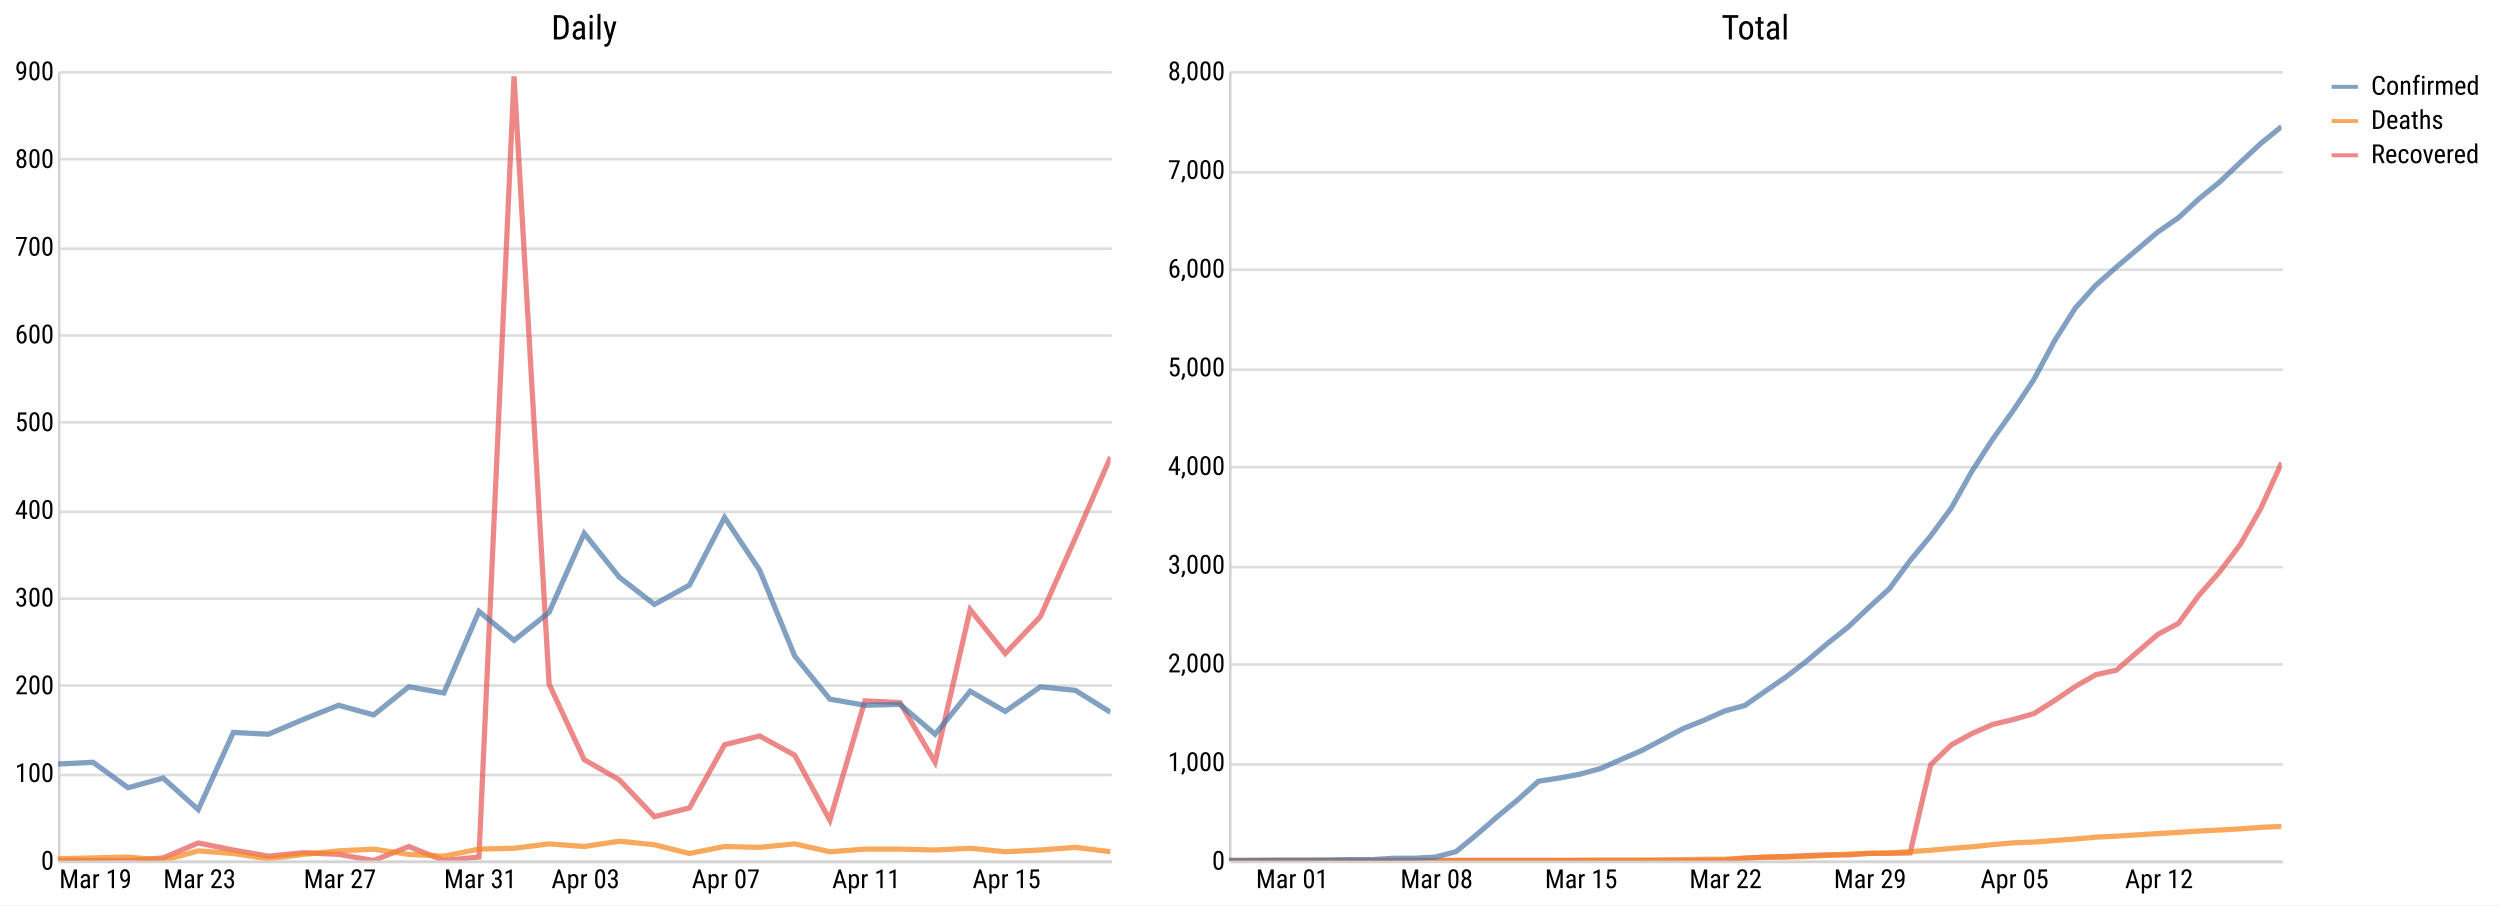
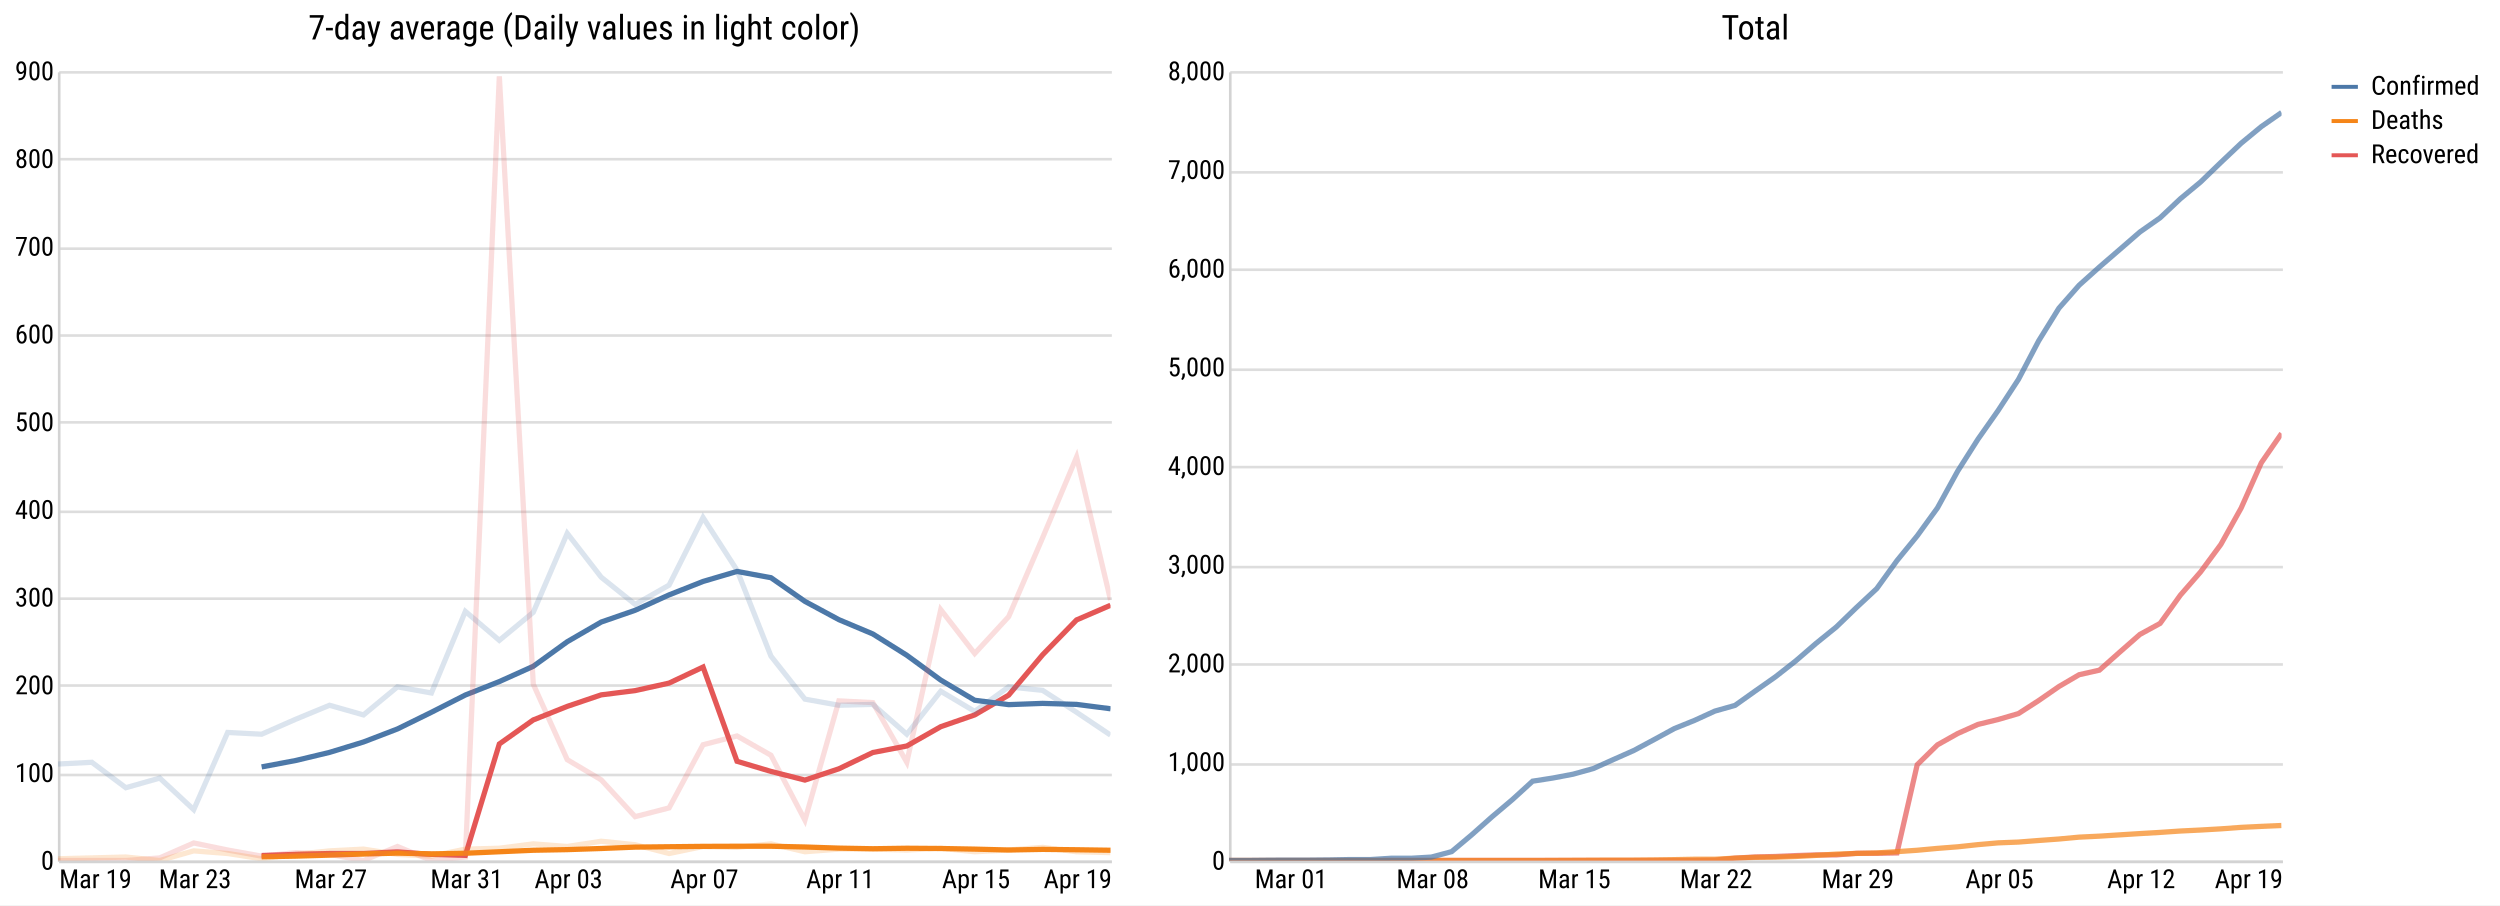
<svg xmlns="http://www.w3.org/2000/svg" class="marks" width="950" height="344" viewBox="0 0 950 344" version="1.1">
  <rect width="950" height="344" style="fill: white;" />
  <defs>
    <clipPath id="clip1">
      <rect x="0" y="0" width="400" height="300" />
    </clipPath>
    <clipPath id="clip2">
      <rect x="0" y="0" width="400" height="300" />
    </clipPath>
    <clipPath id="clip3">
      <rect x="0" y="0" width="400" height="300" />
    </clipPath>
    <clipPath id="clip4">
      <rect x="0" y="0" width="400" height="300" />
    </clipPath>
    <clipPath id="clip5">
      <rect x="0" y="0" width="400" height="300" />
    </clipPath>
    <clipPath id="clip6">
+       <rect x="0" y="0" width="400" height="300" />
+     </clipPath>
+     <clipPath id="clip7">
+       <rect x="0" y="0" width="400" height="300" />
+     </clipPath>
+     <clipPath id="clip8">
+       <rect x="0" y="0" width="400" height="300" />
+     </clipPath>
+     <clipPath id="clip9">
      <rect x="0" y="0" width="400" height="300" />
    </clipPath>
  </defs>
  <g transform="translate(22,27)">
    <g class="mark-group role-frame root">
      <g transform="translate(0,0)">
        <path class="background" d="M0,0h0v0h0Z" style="fill: none;" />
        <g>
          <g class="mark-group role-scope concat_0_group">
            <g transform="translate(0,0)">
              <path class="background" d="M0,0h400v300h-400Z" style="fill: none; stroke: #ddd; stroke-width: 0;" />
              <g>
                <g class="mark-group role-axis">
                  <g transform="translate(0.5,0.5)">
                    <path class="background" d="M0,0h0v0h0Z" style="pointer-events: none; fill: none;" />
                    <g>
                      <g class="mark-rule role-axis-grid" style="pointer-events: none;">
                        <line transform="translate(0,300)" x2="400" y2="0" style="fill: none; stroke: #ddd; stroke-width: 1; opacity: 1;" />
                        <line transform="translate(0,267)" x2="400" y2="0" style="fill: none; stroke: #ddd; stroke-width: 1; opacity: 1;" />
                        <line transform="translate(0,233)" x2="400" y2="0" style="fill: none; stroke: #ddd; stroke-width: 1; opacity: 1;" />
                        <line transform="translate(0,200)" x2="400" y2="0" style="fill: none; stroke: #ddd; stroke-width: 1; opacity: 1;" />
                        <line transform="translate(0,167)" x2="400" y2="0" style="fill: none; stroke: #ddd; stroke-width: 1; opacity: 1;" />
                        <line transform="translate(0,133)" x2="400" y2="0" style="fill: none; stroke: #ddd; stroke-width: 1; opacity: 1;" />
                        <line transform="translate(0,100)" x2="400" y2="0" style="fill: none; stroke: #ddd; stroke-width: 1; opacity: 1;" />
                        <line transform="translate(0,67)" x2="400" y2="0" style="fill: none; stroke: #ddd; stroke-width: 1; opacity: 1;" />
                        <line transform="translate(0,33)" x2="400" y2="0" style="fill: none; stroke: #ddd; stroke-width: 1; opacity: 1;" />
                        <line transform="translate(0,0)" x2="400" y2="0" style="fill: none; stroke: #ddd; stroke-width: 1; opacity: 1;" />
                      </g>
                    </g>
                    <path class="foreground" d="" style="pointer-events: none; display: none; fill: none;" />
                  </g>
                </g>
                <g class="mark-group role-axis">
                  <g transform="translate(0.5,300.5)">
                    <path class="background" d="M0,0h0v0h0Z" style="pointer-events: none; fill: none;" />
                    <g>
                      <g class="mark-text role-axis-label" style="pointer-events: none;">
                        <text text-anchor="start" transform="translate(0,10)" style="font-family: Roboto Condensed; font-size: 10px; fill: #000; opacity: 1;">Mar 19</text>
-                         <text text-anchor="middle" transform="translate(26.66667,10)" style="font-family: Roboto Condensed; font-size: 10px; fill: #000; opacity: 0;">Mar 21</text>
-                         <text text-anchor="middle" transform="translate(53.33333,10)" style="font-family: Roboto Condensed; font-size: 10px; fill: #000; opacity: 1;">Mar 23</text>
-                         <text text-anchor="middle" transform="translate(80,10)" style="font-family: Roboto Condensed; font-size: 10px; fill: #000; opacity: 0;">Mar 25</text>
-                         <text text-anchor="middle" transform="translate(106.6667,10)" style="font-family: Roboto Condensed; font-size: 10px; fill: #000; opacity: 1;">Mar 27</text>
-                         <text text-anchor="middle" transform="translate(133.3333,10)" style="font-family: Roboto Condensed; font-size: 10px; fill: #000; opacity: 0;">Mar 29</text>
-                         <text text-anchor="middle" transform="translate(160,10)" style="font-family: Roboto Condensed; font-size: 10px; fill: #000; opacity: 1;">Mar 31</text>
-                         <text text-anchor="middle" transform="translate(173.3333,10)" style="font-family: Roboto Condensed; font-size: 10px; fill: #000; opacity: 0;">Apr 01</text>
-                         <text text-anchor="middle" transform="translate(200,10)" style="font-family: Roboto Condensed; font-size: 10px; fill: #000; opacity: 1;">Apr 03</text>
-                         <text text-anchor="middle" transform="translate(226.6667,10)" style="font-family: Roboto Condensed; font-size: 10px; fill: #000; opacity: 0;">Apr 05</text>
-                         <text text-anchor="middle" transform="translate(253.3333,10)" style="font-family: Roboto Condensed; font-size: 10px; fill: #000; opacity: 1;">Apr 07</text>
-                         <text text-anchor="middle" transform="translate(280,10)" style="font-family: Roboto Condensed; font-size: 10px; fill: #000; opacity: 0;">Apr 09</text>
-                         <text text-anchor="middle" transform="translate(306.6667,10)" style="font-family: Roboto Condensed; font-size: 10px; fill: #000; opacity: 1;">Apr 11</text>
-                         <text text-anchor="middle" transform="translate(333.3333,10)" style="font-family: Roboto Condensed; font-size: 10px; fill: #000; opacity: 0;">Apr 13</text>
-                         <text text-anchor="middle" transform="translate(360,10)" style="font-family: Roboto Condensed; font-size: 10px; fill: #000; opacity: 1;">Apr 15</text>
-                         <text text-anchor="middle" transform="translate(386.6667,10)" style="font-family: Roboto Condensed; font-size: 10px; fill: #000; opacity: 0;">Apr 17</text>
+                         <text text-anchor="middle" transform="translate(25.80645,10)" style="font-family: Roboto Condensed; font-size: 10px; fill: #000; opacity: 0;">Mar 21</text>
+                         <text text-anchor="middle" transform="translate(51.6129,10)" style="font-family: Roboto Condensed; font-size: 10px; fill: #000; opacity: 1;">Mar 23</text>
+                         <text text-anchor="middle" transform="translate(77.41935,10)" style="font-family: Roboto Condensed; font-size: 10px; fill: #000; opacity: 0;">Mar 25</text>
+                         <text text-anchor="middle" transform="translate(103.2258,10)" style="font-family: Roboto Condensed; font-size: 10px; fill: #000; opacity: 1;">Mar 27</text>
+                         <text text-anchor="middle" transform="translate(129.0323,10)" style="font-family: Roboto Condensed; font-size: 10px; fill: #000; opacity: 0;">Mar 29</text>
+                         <text text-anchor="middle" transform="translate(154.8387,10)" style="font-family: Roboto Condensed; font-size: 10px; fill: #000; opacity: 1;">Mar 31</text>
+                         <text text-anchor="middle" transform="translate(167.7419,10)" style="font-family: Roboto Condensed; font-size: 10px; fill: #000; opacity: 0;">Apr 01</text>
+                         <text text-anchor="middle" transform="translate(193.5484,10)" style="font-family: Roboto Condensed; font-size: 10px; fill: #000; opacity: 1;">Apr 03</text>
+                         <text text-anchor="middle" transform="translate(219.3548,10)" style="font-family: Roboto Condensed; font-size: 10px; fill: #000; opacity: 0;">Apr 05</text>
+                         <text text-anchor="middle" transform="translate(245.1613,10)" style="font-family: Roboto Condensed; font-size: 10px; fill: #000; opacity: 1;">Apr 07</text>
+                         <text text-anchor="middle" transform="translate(270.9677,10)" style="font-family: Roboto Condensed; font-size: 10px; fill: #000; opacity: 0;">Apr 09</text>
+                         <text text-anchor="middle" transform="translate(296.7742,10)" style="font-family: Roboto Condensed; font-size: 10px; fill: #000; opacity: 1;">Apr 11</text>
+                         <text text-anchor="middle" transform="translate(322.5806,10)" style="font-family: Roboto Condensed; font-size: 10px; fill: #000; opacity: 0;">Apr 13</text>
+                         <text text-anchor="middle" transform="translate(348.3871,10)" style="font-family: Roboto Condensed; font-size: 10px; fill: #000; opacity: 1;">Apr 15</text>
+                         <text text-anchor="middle" transform="translate(374.1935,10)" style="font-family: Roboto Condensed; font-size: 10px; fill: #000; opacity: 0;">Apr 17</text>
+                         <text text-anchor="end" transform="translate(400,10)" style="font-family: Roboto Condensed; font-size: 10px; fill: #000; opacity: 1;">Apr 19</text>
                      </g>
                      <g class="mark-rule role-axis-domain" style="pointer-events: none;">
                        <line transform="translate(0,0)" x2="400" y2="0" style="fill: none; stroke: lightgray; stroke-width: 1; opacity: 1;" />
                      </g>
                    </g>
                    <path class="foreground" d="" style="pointer-events: none; display: none; fill: none;" />
                  </g>
                </g>
                <g class="mark-group role-axis">
                  <g transform="translate(0.5,0.5)">
                    <path class="background" d="M0,0h0v0h0Z" style="pointer-events: none; fill: none;" />
                    <g>
                      <g class="mark-text role-axis-label" style="pointer-events: none;">
                        <text text-anchor="end" transform="translate(-2,303)" style="font-family: Roboto Condensed; font-size: 10px; fill: #000; opacity: 1;">0</text>
                        <text text-anchor="end" transform="translate(-2,269.6667)" style="font-family: Roboto Condensed; font-size: 10px; fill: #000; opacity: 1;">100</text>
                        <text text-anchor="end" transform="translate(-2,236.3333)" style="font-family: Roboto Condensed; font-size: 10px; fill: #000; opacity: 1;">200</text>
                        <text text-anchor="end" transform="translate(-2,203)" style="font-family: Roboto Condensed; font-size: 10px; fill: #000; opacity: 1;">300</text>
                        <text text-anchor="end" transform="translate(-2,169.6667)" style="font-family: Roboto Condensed; font-size: 10px; fill: #000; opacity: 1;">400</text>
                        <text text-anchor="end" transform="translate(-2,136.3333)" style="font-family: Roboto Condensed; font-size: 10px; fill: #000; opacity: 1;">500</text>
                        <text text-anchor="end" transform="translate(-2,103)" style="font-family: Roboto Condensed; font-size: 10px; fill: #000; opacity: 1;">600</text>
                        <text text-anchor="end" transform="translate(-2,69.66667)" style="font-family: Roboto Condensed; font-size: 10px; fill: #000; opacity: 1;">700</text>
                        <text text-anchor="end" transform="translate(-2,36.33333)" style="font-family: Roboto Condensed; font-size: 10px; fill: #000; opacity: 1;">800</text>
                        <text text-anchor="end" transform="translate(-2,3)" style="font-family: Roboto Condensed; font-size: 10px; fill: #000; opacity: 1;">900</text>
                      </g>
                      <g class="mark-rule role-axis-domain" style="pointer-events: none;">
                        <line transform="translate(0,300)" x2="0" y2="-300" style="fill: none; stroke: lightgray; stroke-width: 1; opacity: 1;" />
                      </g>
                    </g>
                    <path class="foreground" d="" style="pointer-events: none; display: none; fill: none;" />
                  </g>
                </g>
-                 <g class="mark-group role-scope concat_0_pathgroup">
-                   <g transform="translate(0,0)">
-                     <path class="background" d="M0,0h400v300h-400Z" style="fill: none;" />
-                     <g>
-                       <g class="mark-line role-mark concat_0_marks" clip-path="url(#clip1)">
-                         <path d="M0,300L13.333,300L26.667,300L40,299L53.333,293.333L66.667,296L80,298.333L93.333,297L106.667,297.667L120,300L133.333,294.667L146.667,300L160,298.667L173.333,2L186.667,233L200,261.667L213.333,269.333L226.667,283.333L240,280L253.333,256L266.667,252.667L280,260L293.333,284.667L306.667,239.333L320,240L333.333,262.667L346.667,204.667L360,221.333L373.333,207.333L386.667,177.333L400,146.667" style="fill: none; stroke: #e45756; stroke-width: 2; opacity: 0.7;" />
-                       </g>
-                     </g>
-                     <path class="foreground" d="" style="display: none; fill: none;" />
-                   </g>
-                   <g transform="translate(0,0)">
-                     <path class="background" d="M0,0h400v300h-400Z" style="fill: none;" />
-                     <g>
-                       <g class="mark-line role-mark concat_0_marks" clip-path="url(#clip2)">
-                         <path d="M0,299.333L13.333,299L26.667,298.667L40,300L53.333,296.333L66.667,297.333L80,299.333L93.333,297.667L106.667,296.333L120,295.667L133.333,297.667L146.667,298.333L160,295.667L173.333,295.333L186.667,293.667L200,294.667L213.333,292.667L226.667,294L240,297.333L253.333,294.667L266.667,295L280,293.667L293.333,296.667L306.667,295.667L320,295.667L333.333,296L346.667,295.333L360,296.667L373.333,296L386.667,295L400,296.667" style="fill: none; stroke: #f58518; stroke-width: 2; opacity: 0.7;" />
-                       </g>
-                     </g>
-                     <path class="foreground" d="" style="display: none; fill: none;" />
-                   </g>
-                   <g transform="translate(0,0)">
-                     <path class="background" d="M0,0h400v300h-400Z" style="fill: none;" />
-                     <g>
-                       <g class="mark-line role-mark concat_0_marks" clip-path="url(#clip3)">
-                         <path d="M0,263.333L13.333,262.667L26.667,272.333L40,268.667L53.333,280.667L66.667,251.333L80,252L93.333,246.333L106.667,241L120,244.667L133.333,234L146.667,236.333L160,205.333L173.333,216.333L186.667,205.667L200,175.667L213.333,192.333L226.667,202.667L240,195.333L253.333,169.667L266.667,189.667L280,222.333L293.333,238.667L306.667,241L320,240.667L333.333,252L346.667,235.667L360,243.333L373.333,234L386.667,235.333L400,243.667" style="fill: none; stroke: #4c78a8; stroke-width: 2; opacity: 0.7;" />
+                 <g class="mark-group role-scope concat_0_layer_0_pathgroup">
+                   <g transform="translate(0,0)">
+                     <path class="background" d="M0,0h400v300h-400Z" style="fill: none;" />
+                     <g>
+                       <g class="mark-line role-mark concat_0_layer_0_marks" clip-path="url(#clip1)">
+                         <path d="M77.419,298.095L90.323,297.667L103.226,297.333L116.129,297.333L129.032,296.714L141.935,297.667L154.839,298.048L167.742,255.714L180.645,246.571L193.548,241.429L206.452,237.048L219.355,235.429L232.258,232.571L245.161,226.476L258.065,262.286L270.968,266.143L283.871,269.429L296.774,265.143L309.677,258.952L322.581,256.476L335.484,249.143L348.387,244.667L361.29,237.143L374.194,221.81L387.097,208.571L400,203" style="fill: none; stroke: #e45756; stroke-width: 2; opacity: 1;" />
+                       </g>
+                     </g>
+                     <path class="foreground" d="" style="display: none; fill: none;" />
+                   </g>
+                   <g transform="translate(0,0)">
+                     <path class="background" d="M0,0h400v300h-400Z" style="fill: none;" />
+                     <g>
+                       <g class="mark-line role-mark concat_0_layer_0_marks" clip-path="url(#clip2)">
+                         <path d="M77.419,298.571L90.323,298.333L103.226,297.952L116.129,297.524L129.032,297.19L141.935,297.476L154.839,297.238L167.742,296.667L180.645,296.095L193.548,295.857L206.452,295.429L219.355,294.905L232.258,294.762L245.161,294.619L258.065,294.571L270.968,294.571L283.871,294.857L296.774,295.286L309.677,295.524L322.581,295.333L335.484,295.429L348.387,295.667L361.29,296L374.194,295.762L387.097,295.905L400,296.095" style="fill: none; stroke: #f58518; stroke-width: 2; opacity: 1;" />
+                       </g>
+                     </g>
+                     <path class="foreground" d="" style="display: none; fill: none;" />
+                   </g>
+                   <g transform="translate(0,0)">
+                     <path class="background" d="M0,0h400v300h-400Z" style="fill: none;" />
+                     <g>
+                       <g class="mark-line role-mark concat_0_layer_0_marks" clip-path="url(#clip3)">
+                         <path d="M77.419,264.429L90.323,262L103.226,258.905L116.129,254.952L129.032,250L141.935,243.667L154.839,237.095L167.742,232L180.645,226.19L193.548,216.857L206.452,209.381L219.355,204.905L232.258,199.048L245.161,193.952L258.065,190.143L270.968,192.524L283.871,201.524L296.774,208.476L309.677,213.905L322.581,222L335.484,231.429L348.387,239.095L361.29,240.762L374.194,240.286L387.097,240.667L400,242.333" style="fill: none; stroke: #4c78a8; stroke-width: 2; opacity: 1;" />
+                       </g>
+                     </g>
+                     <path class="foreground" d="" style="display: none; fill: none;" />
+                   </g>
+                 </g>
+                 <g class="mark-group role-scope concat_0_layer_1_pathgroup">
+                   <g transform="translate(0,0)">
+                     <path class="background" d="M0,0h400v300h-400Z" style="fill: none;" />
+                     <g>
+                       <g class="mark-line role-mark concat_0_layer_1_marks" clip-path="url(#clip4)">
+                         <path d="M0,300L12.903,300L25.806,300L38.71,299L51.613,293.333L64.516,296L77.419,298.333L90.323,297L103.226,297.667L116.129,300L129.032,294.667L141.935,300L154.839,298.667L167.742,2L180.645,233L193.548,261.667L206.452,269.333L219.355,283.333L232.258,280L245.161,256L258.065,252.667L270.968,260L283.871,284.667L296.774,239.333L309.677,240L322.581,262.667L335.484,204.667L348.387,221.333L361.29,207.333L374.194,177.333L387.097,146.667L400,201" style="fill: none; stroke: #e45756; stroke-width: 2; opacity: 0.2;" />
+                       </g>
+                     </g>
+                     <path class="foreground" d="" style="display: none; fill: none;" />
+                   </g>
+                   <g transform="translate(0,0)">
+                     <path class="background" d="M0,0h400v300h-400Z" style="fill: none;" />
+                     <g>
+                       <g class="mark-line role-mark concat_0_layer_1_marks" clip-path="url(#clip5)">
+                         <path d="M0,299.333L12.903,299L25.806,298.667L38.71,300L51.613,296.333L64.516,297.333L77.419,299.333L90.323,297.667L103.226,296.333L116.129,295.667L129.032,297.667L141.935,298.333L154.839,295.667L167.742,295.333L180.645,293.667L193.548,294.667L206.452,292.667L219.355,294L232.258,297.333L245.161,294.667L258.065,295L270.968,293.667L283.871,296.667L296.774,295.667L309.677,295.667L322.581,296L335.484,295.333L348.387,296.667L361.29,296L374.194,295L387.097,296.667L400,297" style="fill: none; stroke: #f58518; stroke-width: 2; opacity: 0.2;" />
+                       </g>
+                     </g>
+                     <path class="foreground" d="" style="display: none; fill: none;" />
+                   </g>
+                   <g transform="translate(0,0)">
+                     <path class="background" d="M0,0h400v300h-400Z" style="fill: none;" />
+                     <g>
+                       <g class="mark-line role-mark concat_0_layer_1_marks" clip-path="url(#clip6)">
+                         <path d="M0,263.333L12.903,262.667L25.806,272.333L38.71,268.667L51.613,280.667L64.516,251.333L77.419,252L90.323,246.333L103.226,241L116.129,244.667L129.032,234L141.935,236.333L154.839,205.333L167.742,216.333L180.645,205.667L193.548,175.667L206.452,192.333L219.355,202.667L232.258,195.333L245.161,169.667L258.065,189.667L270.968,222.333L283.871,238.667L296.774,241L309.677,240.667L322.581,252L335.484,235.667L348.387,243.333L361.29,234L374.194,235.333L387.097,243.667L400,252.333" style="fill: none; stroke: #4c78a8; stroke-width: 2; opacity: 0.2;" />
                      </g>
                    </g>
                    <path class="foreground" d="" style="display: none; fill: none;" />
                  </g>
                </g>
                <g class="mark-group role-title">
                  <g transform="translate(200,-22)">
                    <path class="background" d="M0,0h0v0h0Z" style="pointer-events: none; fill: none;" />
                    <g>
                      <g class="mark-text role-title-text" style="pointer-events: none;">
-                         <text text-anchor="middle" transform="translate(0,10)" style="font-family: Roboto Condensed; font-size: 13px; font-weight: normal; fill: #000; opacity: 1;">Daily</text>
+                         <text text-anchor="middle" transform="translate(0,10)" style="font-family: Roboto Condensed; font-size: 13px; font-weight: normal; fill: #000; opacity: 1;">7-day average (Daily values in light color)</text>
                      </g>
                    </g>
                    <path class="foreground" d="" style="pointer-events: none; display: none; fill: none;" />
                  </g>
                </g>
              </g>
              <path class="foreground" d="" style="display: none; fill: none;" />
            </g>
          </g>
          <g class="mark-group role-scope concat_1_group">
            <g transform="translate(445,0)">
              <path class="background" d="M0,0h400v300h-400Z" style="fill: none; stroke: #ddd; stroke-width: 0;" />
              <g>
                <g class="mark-group role-axis">
                  <g transform="translate(0.5,0.5)">
                    <path class="background" d="M0,0h0v0h0Z" style="pointer-events: none; fill: none;" />
                    <g>
                      <g class="mark-rule role-axis-grid" style="pointer-events: none;">
                        <line transform="translate(0,300)" x2="400" y2="0" style="fill: none; stroke: #ddd; stroke-width: 1; opacity: 1;" />
                        <line transform="translate(0,263)" x2="400" y2="0" style="fill: none; stroke: #ddd; stroke-width: 1; opacity: 1;" />
                        <line transform="translate(0,225)" x2="400" y2="0" style="fill: none; stroke: #ddd; stroke-width: 1; opacity: 1;" />
                        <line transform="translate(0,188)" x2="400" y2="0" style="fill: none; stroke: #ddd; stroke-width: 1; opacity: 1;" />
                        <line transform="translate(0,150)" x2="400" y2="0" style="fill: none; stroke: #ddd; stroke-width: 1; opacity: 1;" />
                        <line transform="translate(0,113)" x2="400" y2="0" style="fill: none; stroke: #ddd; stroke-width: 1; opacity: 1;" />
                        <line transform="translate(0,75)" x2="400" y2="0" style="fill: none; stroke: #ddd; stroke-width: 1; opacity: 1;" />
                        <line transform="translate(0,38)" x2="400" y2="0" style="fill: none; stroke: #ddd; stroke-width: 1; opacity: 1;" />
                        <line transform="translate(0,0)" x2="400" y2="0" style="fill: none; stroke: #ddd; stroke-width: 1; opacity: 1;" />
                      </g>
                    </g>
                    <path class="foreground" d="" style="pointer-events: none; display: none; fill: none;" />
                  </g>
                </g>
                <g class="mark-group role-axis">
                  <g transform="translate(0.5,300.5)">
                    <path class="background" d="M0,0h0v0h0Z" style="pointer-events: none; fill: none;" />
                    <g>
                      <g class="mark-text role-axis-label" style="pointer-events: none;">
-                         <text text-anchor="middle" transform="translate(23.52941,10)" style="font-family: Roboto Condensed; font-size: 10px; fill: #000; opacity: 1;">Mar 01</text>
-                         <text text-anchor="middle" transform="translate(78.43137,10)" style="font-family: Roboto Condensed; font-size: 10px; fill: #000; opacity: 1;">Mar 08</text>
-                         <text text-anchor="middle" transform="translate(133.3333,10)" style="font-family: Roboto Condensed; font-size: 10px; fill: #000; opacity: 1;">Mar 15</text>
-                         <text text-anchor="middle" transform="translate(188.2353,10)" style="font-family: Roboto Condensed; font-size: 10px; fill: #000; opacity: 1;">Mar 22</text>
-                         <text text-anchor="middle" transform="translate(243.1373,10)" style="font-family: Roboto Condensed; font-size: 10px; fill: #000; opacity: 1;">Mar 29</text>
-                         <text text-anchor="middle" transform="translate(298.0392,10)" style="font-family: Roboto Condensed; font-size: 10px; fill: #000; opacity: 1;">Apr 05</text>
-                         <text text-anchor="middle" transform="translate(352.9412,10)" style="font-family: Roboto Condensed; font-size: 10px; fill: #000; opacity: 1;">Apr 12</text>
+                         <text text-anchor="middle" transform="translate(23.07692,10)" style="font-family: Roboto Condensed; font-size: 10px; fill: #000; opacity: 1;">Mar 01</text>
+                         <text text-anchor="middle" transform="translate(76.92308,10)" style="font-family: Roboto Condensed; font-size: 10px; fill: #000; opacity: 1;">Mar 08</text>
+                         <text text-anchor="middle" transform="translate(130.7692,10)" style="font-family: Roboto Condensed; font-size: 10px; fill: #000; opacity: 1;">Mar 15</text>
+                         <text text-anchor="middle" transform="translate(184.6154,10)" style="font-family: Roboto Condensed; font-size: 10px; fill: #000; opacity: 1;">Mar 22</text>
+                         <text text-anchor="middle" transform="translate(238.4615,10)" style="font-family: Roboto Condensed; font-size: 10px; fill: #000; opacity: 1;">Mar 29</text>
+                         <text text-anchor="middle" transform="translate(292.3077,10)" style="font-family: Roboto Condensed; font-size: 10px; fill: #000; opacity: 1;">Apr 05</text>
+                         <text text-anchor="middle" transform="translate(346.1538,10)" style="font-family: Roboto Condensed; font-size: 10px; fill: #000; opacity: 1;">Apr 12</text>
+                         <text text-anchor="end" transform="translate(400,10)" style="font-family: Roboto Condensed; font-size: 10px; fill: #000; opacity: 1;">Apr 19</text>
                      </g>
                      <g class="mark-rule role-axis-domain" style="pointer-events: none;">
                        <line transform="translate(0,0)" x2="400" y2="0" style="fill: none; stroke: lightgray; stroke-width: 1; opacity: 1;" />
                      </g>
                    </g>
                    <path class="foreground" d="" style="pointer-events: none; display: none; fill: none;" />
                  </g>
                </g>
                <g class="mark-group role-axis">
                  <g transform="translate(0.5,0.5)">
                    <path class="background" d="M0,0h0v0h0Z" style="pointer-events: none; fill: none;" />
                    <g>
                      <g class="mark-text role-axis-label" style="pointer-events: none;">
                        <text text-anchor="end" transform="translate(-2,303)" style="font-family: Roboto Condensed; font-size: 10px; fill: #000; opacity: 1;">0</text>
                        <text text-anchor="end" transform="translate(-2,265.5)" style="font-family: Roboto Condensed; font-size: 10px; fill: #000; opacity: 1;">1,000</text>
                        <text text-anchor="end" transform="translate(-2,228)" style="font-family: Roboto Condensed; font-size: 10px; fill: #000; opacity: 1;">2,000</text>
                        <text text-anchor="end" transform="translate(-2,190.5)" style="font-family: Roboto Condensed; font-size: 10px; fill: #000; opacity: 1;">3,000</text>
                        <text text-anchor="end" transform="translate(-2,153)" style="font-family: Roboto Condensed; font-size: 10px; fill: #000; opacity: 1;">4,000</text>
                        <text text-anchor="end" transform="translate(-2,115.5)" style="font-family: Roboto Condensed; font-size: 10px; fill: #000; opacity: 1;">5,000</text>
                        <text text-anchor="end" transform="translate(-2,78)" style="font-family: Roboto Condensed; font-size: 10px; fill: #000; opacity: 1;">6,000</text>
                        <text text-anchor="end" transform="translate(-2,40.5)" style="font-family: Roboto Condensed; font-size: 10px; fill: #000; opacity: 1;">7,000</text>
                        <text text-anchor="end" transform="translate(-2,3)" style="font-family: Roboto Condensed; font-size: 10px; fill: #000; opacity: 1;">8,000</text>
                      </g>
                      <g class="mark-rule role-axis-domain" style="pointer-events: none;">
                        <line transform="translate(0,300)" x2="0" y2="-300" style="fill: none; stroke: lightgray; stroke-width: 1; opacity: 1;" />
                      </g>
                    </g>
                    <path class="foreground" d="" style="pointer-events: none; display: none; fill: none;" />
                  </g>
                </g>
                <g class="mark-group role-scope concat_1_pathgroup">
                  <g transform="translate(0,0)">
                    <path class="background" d="M0,0h400v300h-400Z" style="fill: none;" />
                    <g>
-                       <g class="mark-line role-mark concat_1_marks" clip-path="url(#clip4)">
-                         <path d="M0,300L7.843,300L15.686,300L23.529,300L31.373,300L39.216,300L47.059,300L54.902,300L62.745,299.962L70.588,299.962L78.431,299.962L86.275,299.962L94.118,299.962L101.961,299.962L109.804,299.962L117.647,299.962L125.49,299.962L133.333,299.962L141.176,299.962L149.02,299.962L156.863,299.962L164.706,299.962L172.549,299.962L180.392,299.962L188.235,299.85L196.078,299.1L203.922,298.65L211.765,298.462L219.608,298.125L227.451,297.863L235.294,297.863L243.137,297.262L250.98,297.262L258.824,297.113L266.667,263.587L274.51,256.05L282.353,251.738L290.196,248.288L298.039,246.412L305.882,244.162L313.725,239.212L321.569,233.888L329.412,229.387L337.255,227.662L345.098,220.837L352.941,214.087L360.784,209.887L368.627,199.162L376.471,190.312L384.314,179.888L392.157,166.088L400,148.838" style="fill: none; stroke: #e45756; stroke-width: 2; opacity: 0.7;" />
-                       </g>
-                     </g>
-                     <path class="foreground" d="" style="display: none; fill: none;" />
-                   </g>
-                   <g transform="translate(0,0)">
-                     <path class="background" d="M0,0h400v300h-400Z" style="fill: none;" />
-                     <g>
-                       <g class="mark-line role-mark concat_1_marks" clip-path="url(#clip5)">
-                         <path d="M0,300L7.843,300L15.686,300L23.529,300L31.373,300L39.216,300L47.059,300L54.902,300L62.745,300L70.588,300L78.431,300L86.275,300L94.118,300L101.961,300L109.804,300L117.647,300L125.49,299.962L133.333,299.925L141.176,299.887L149.02,299.85L156.863,299.85L164.706,299.775L172.549,299.662L180.392,299.512L188.235,299.512L196.078,299.1L203.922,298.8L211.765,298.725L219.608,298.462L227.451,298.05L235.294,297.562L243.137,297.3L250.98,297.113L258.824,296.625L266.667,296.1L274.51,295.387L282.353,294.787L290.196,293.963L298.039,293.287L305.882,292.988L313.725,292.387L321.569,291.825L329.412,291.113L337.255,290.738L345.098,290.25L352.941,289.762L360.784,289.312L368.627,288.787L376.471,288.412L384.314,287.963L392.157,287.4L400,287.025" style="fill: none; stroke: #f58518; stroke-width: 2; opacity: 0.7;" />
-                       </g>
-                     </g>
-                     <path class="foreground" d="" style="display: none; fill: none;" />
-                   </g>
-                   <g transform="translate(0,0)">
-                     <path class="background" d="M0,0h400v300h-400Z" style="fill: none;" />
-                     <g>
-                       <g class="mark-line role-mark concat_1_marks" clip-path="url(#clip6)">
-                         <path d="M0,299.962L7.843,299.962L15.686,299.887L23.529,299.85L31.373,299.85L39.216,299.775L47.059,299.625L54.902,299.625L62.745,299.137L70.588,299.137L78.431,298.688L86.275,296.625L94.118,290.175L101.961,283.35L109.804,276.863L117.647,269.85L125.49,268.65L133.333,267.188L141.176,265.05L149.02,261.6L156.863,258.188L164.706,254.062L172.549,249.863L180.392,246.75L188.235,243.225L196.078,241.05L203.922,235.575L211.765,230.175L219.608,224.138L227.451,217.5L235.294,211.275L243.137,203.85L250.98,196.688L258.824,186.038L266.667,176.625L274.51,166.012L282.353,152.025L290.196,139.912L298.039,128.963L305.882,117.188L313.725,102.525L321.569,90.112L329.412,81.375L337.255,74.475L345.098,67.838L352.941,61.163L360.784,55.763L368.627,48.525L376.471,42.15L384.314,34.725L392.157,27.45L400,21.112" style="fill: none; stroke: #4c78a8; stroke-width: 2; opacity: 0.7;" />
+                       <g class="mark-line role-mark concat_1_marks" clip-path="url(#clip7)">
+                         <path d="M0,300L7.692,300L15.385,300L23.077,300L30.769,300L38.462,300L46.154,300L53.846,300L61.538,299.962L69.231,299.962L76.923,299.962L84.615,299.962L92.308,299.962L100,299.962L107.692,299.962L115.385,299.962L123.077,299.962L130.769,299.962L138.462,299.962L146.154,299.962L153.846,299.962L161.538,299.962L169.231,299.962L176.923,299.962L184.615,299.85L192.308,299.1L200,298.65L207.692,298.462L215.385,298.125L223.077,297.863L230.769,297.863L238.462,297.262L246.154,297.262L253.846,297.113L261.538,263.587L269.231,256.05L276.923,251.738L284.615,248.288L292.308,246.412L300,244.162L307.692,239.212L315.385,233.888L323.077,229.387L330.769,227.662L338.462,220.837L346.154,214.087L353.846,209.887L361.538,199.162L369.231,190.312L376.923,179.888L384.615,166.088L392.308,148.838L400,137.7" style="fill: none; stroke: #e45756; stroke-width: 2; opacity: 0.7;" />
+                       </g>
+                     </g>
+                     <path class="foreground" d="" style="display: none; fill: none;" />
+                   </g>
+                   <g transform="translate(0,0)">
+                     <path class="background" d="M0,0h400v300h-400Z" style="fill: none;" />
+                     <g>
+                       <g class="mark-line role-mark concat_1_marks" clip-path="url(#clip8)">
+                         <path d="M0,300L7.692,300L15.385,300L23.077,300L30.769,300L38.462,300L46.154,300L53.846,300L61.538,300L69.231,300L76.923,300L84.615,300L92.308,300L100,300L107.692,300L115.385,300L123.077,299.962L130.769,299.925L138.462,299.887L146.154,299.85L153.846,299.85L161.538,299.775L169.231,299.662L176.923,299.512L184.615,299.512L192.308,299.1L200,298.8L207.692,298.725L215.385,298.462L223.077,298.05L230.769,297.562L238.462,297.3L246.154,297.113L253.846,296.625L261.538,296.1L269.231,295.387L276.923,294.787L284.615,293.963L292.308,293.287L300,292.988L307.692,292.387L315.385,291.825L323.077,291.113L330.769,290.738L338.462,290.25L346.154,289.762L353.846,289.312L361.538,288.787L369.231,288.412L376.923,287.963L384.615,287.4L392.308,287.025L400,286.688" style="fill: none; stroke: #f58518; stroke-width: 2; opacity: 0.7;" />
+                       </g>
+                     </g>
+                     <path class="foreground" d="" style="display: none; fill: none;" />
+                   </g>
+                   <g transform="translate(0,0)">
+                     <path class="background" d="M0,0h400v300h-400Z" style="fill: none;" />
+                     <g>
+                       <g class="mark-line role-mark concat_1_marks" clip-path="url(#clip9)">
+                         <path d="M0,299.962L7.692,299.962L15.385,299.887L23.077,299.85L30.769,299.85L38.462,299.775L46.154,299.625L53.846,299.625L61.538,299.137L69.231,299.137L76.923,298.688L84.615,296.625L92.308,290.175L100,283.35L107.692,276.863L115.385,269.85L123.077,268.65L130.769,267.188L138.462,265.05L146.154,261.6L153.846,258.188L161.538,254.062L169.231,249.863L176.923,246.75L184.615,243.225L192.308,241.05L200,235.575L207.692,230.175L215.385,224.138L223.077,217.5L230.769,211.275L238.462,203.85L246.154,196.688L253.846,186.038L261.538,176.625L269.231,166.012L276.923,152.025L284.615,139.912L292.308,128.963L300,117.188L307.692,102.525L315.385,90.112L323.077,81.375L330.769,74.475L338.462,67.838L346.154,61.163L353.846,55.763L361.538,48.525L369.231,42.15L376.923,34.725L384.615,27.45L392.308,21.112L400,15.75" style="fill: none; stroke: #4c78a8; stroke-width: 2; opacity: 0.7;" />
                      </g>
                    </g>
                    <path class="foreground" d="" style="display: none; fill: none;" />
                  </g>
                </g>
                <g class="mark-group role-title">
                  <g transform="translate(200,-22)">
                    <path class="background" d="M0,0h0v0h0Z" style="pointer-events: none; fill: none;" />
                    <g>
                      <g class="mark-text role-title-text" style="pointer-events: none;">
                        <text text-anchor="middle" transform="translate(0,10)" style="font-family: Roboto Condensed; font-size: 13px; font-weight: normal; fill: #000; opacity: 1;">Total</text>
                      </g>
                    </g>
                    <path class="foreground" d="" style="pointer-events: none; display: none; fill: none;" />
                  </g>
                </g>
              </g>
              <path class="foreground" d="" style="display: none; fill: none;" />
            </g>
          </g>
          <g class="mark-group role-legend">
            <g transform="translate(863,0)">
              <path class="background" d="M0,0h60v37h-60Z" style="pointer-events: none; fill: none;" />
              <g>
                <g class="mark-group role-legend-entry">
                  <g transform="translate(0,0)">
                    <path class="background" d="M0,0h0v0h0Z" style="pointer-events: none; fill: none;" />
                    <g>
                      <g class="mark-group role-scope">
                        <g transform="translate(0,0)">
                          <path class="background" d="M0,0h59.325v11h-59.325Z" style="pointer-events: none; fill: none; opacity: 1;" />
                          <g>
                            <g class="mark-symbol role-legend-symbol" style="pointer-events: none;">
-                               <path transform="translate(6,6)" d="M-5,0L5,0" style="fill: none; stroke: #4c78a8; stroke-width: 1.5; opacity: 0.7;" />
+                               <path transform="translate(6,6)" d="M-5,0L5,0" style="fill: none; stroke: #4c78a8; stroke-width: 1.5; opacity: 1;" />
                            </g>
                            <g class="mark-text role-legend-label" style="pointer-events: none;">
                              <text text-anchor="start" transform="translate(16,9)" style="font-family: Roboto Condensed; font-size: 10px; fill: #000; opacity: 1;">Confirmed</text>
                            </g>
                          </g>
                          <path class="foreground" d="" style="pointer-events: none; display: none; fill: none;" />
                        </g>
                        <g transform="translate(0,13)">
                          <path class="background" d="M0,0h59.325v11h-59.325Z" style="pointer-events: none; fill: none; opacity: 1;" />
                          <g>
                            <g class="mark-symbol role-legend-symbol" style="pointer-events: none;">
-                               <path transform="translate(6,6)" d="M-5,0L5,0" style="fill: none; stroke: #f58518; stroke-width: 1.5; opacity: 0.7;" />
+                               <path transform="translate(6,6)" d="M-5,0L5,0" style="fill: none; stroke: #f58518; stroke-width: 1.5; opacity: 1;" />
                            </g>
                            <g class="mark-text role-legend-label" style="pointer-events: none;">
                              <text text-anchor="start" transform="translate(16,9)" style="font-family: Roboto Condensed; font-size: 10px; fill: #000; opacity: 1;">Deaths</text>
                            </g>
                          </g>
                          <path class="foreground" d="" style="pointer-events: none; display: none; fill: none;" />
                        </g>
                        <g transform="translate(0,26)">
                          <path class="background" d="M0,0h59.325v11h-59.325Z" style="pointer-events: none; fill: none; opacity: 1;" />
                          <g>
                            <g class="mark-symbol role-legend-symbol" style="pointer-events: none;">
-                               <path transform="translate(6,6)" d="M-5,0L5,0" style="fill: none; stroke: #e45756; stroke-width: 1.5; opacity: 0.7;" />
+                               <path transform="translate(6,6)" d="M-5,0L5,0" style="fill: none; stroke: #e45756; stroke-width: 1.5; opacity: 1;" />
                            </g>
                            <g class="mark-text role-legend-label" style="pointer-events: none;">
                              <text text-anchor="start" transform="translate(16,9)" style="font-family: Roboto Condensed; font-size: 10px; fill: #000; opacity: 1;">Recovered</text>
                            </g>
                          </g>
                          <path class="foreground" d="" style="pointer-events: none; display: none; fill: none;" />
                        </g>
                      </g>
                    </g>
                    <path class="foreground" d="" style="pointer-events: none; display: none; fill: none;" />
                  </g>
                </g>
              </g>
              <path class="foreground" d="" style="pointer-events: none; display: none; fill: none;" />
            </g>
          </g>
        </g>
        <path class="foreground" d="" style="display: none; fill: none;" />
      </g>
    </g>
  </g>
</svg>
